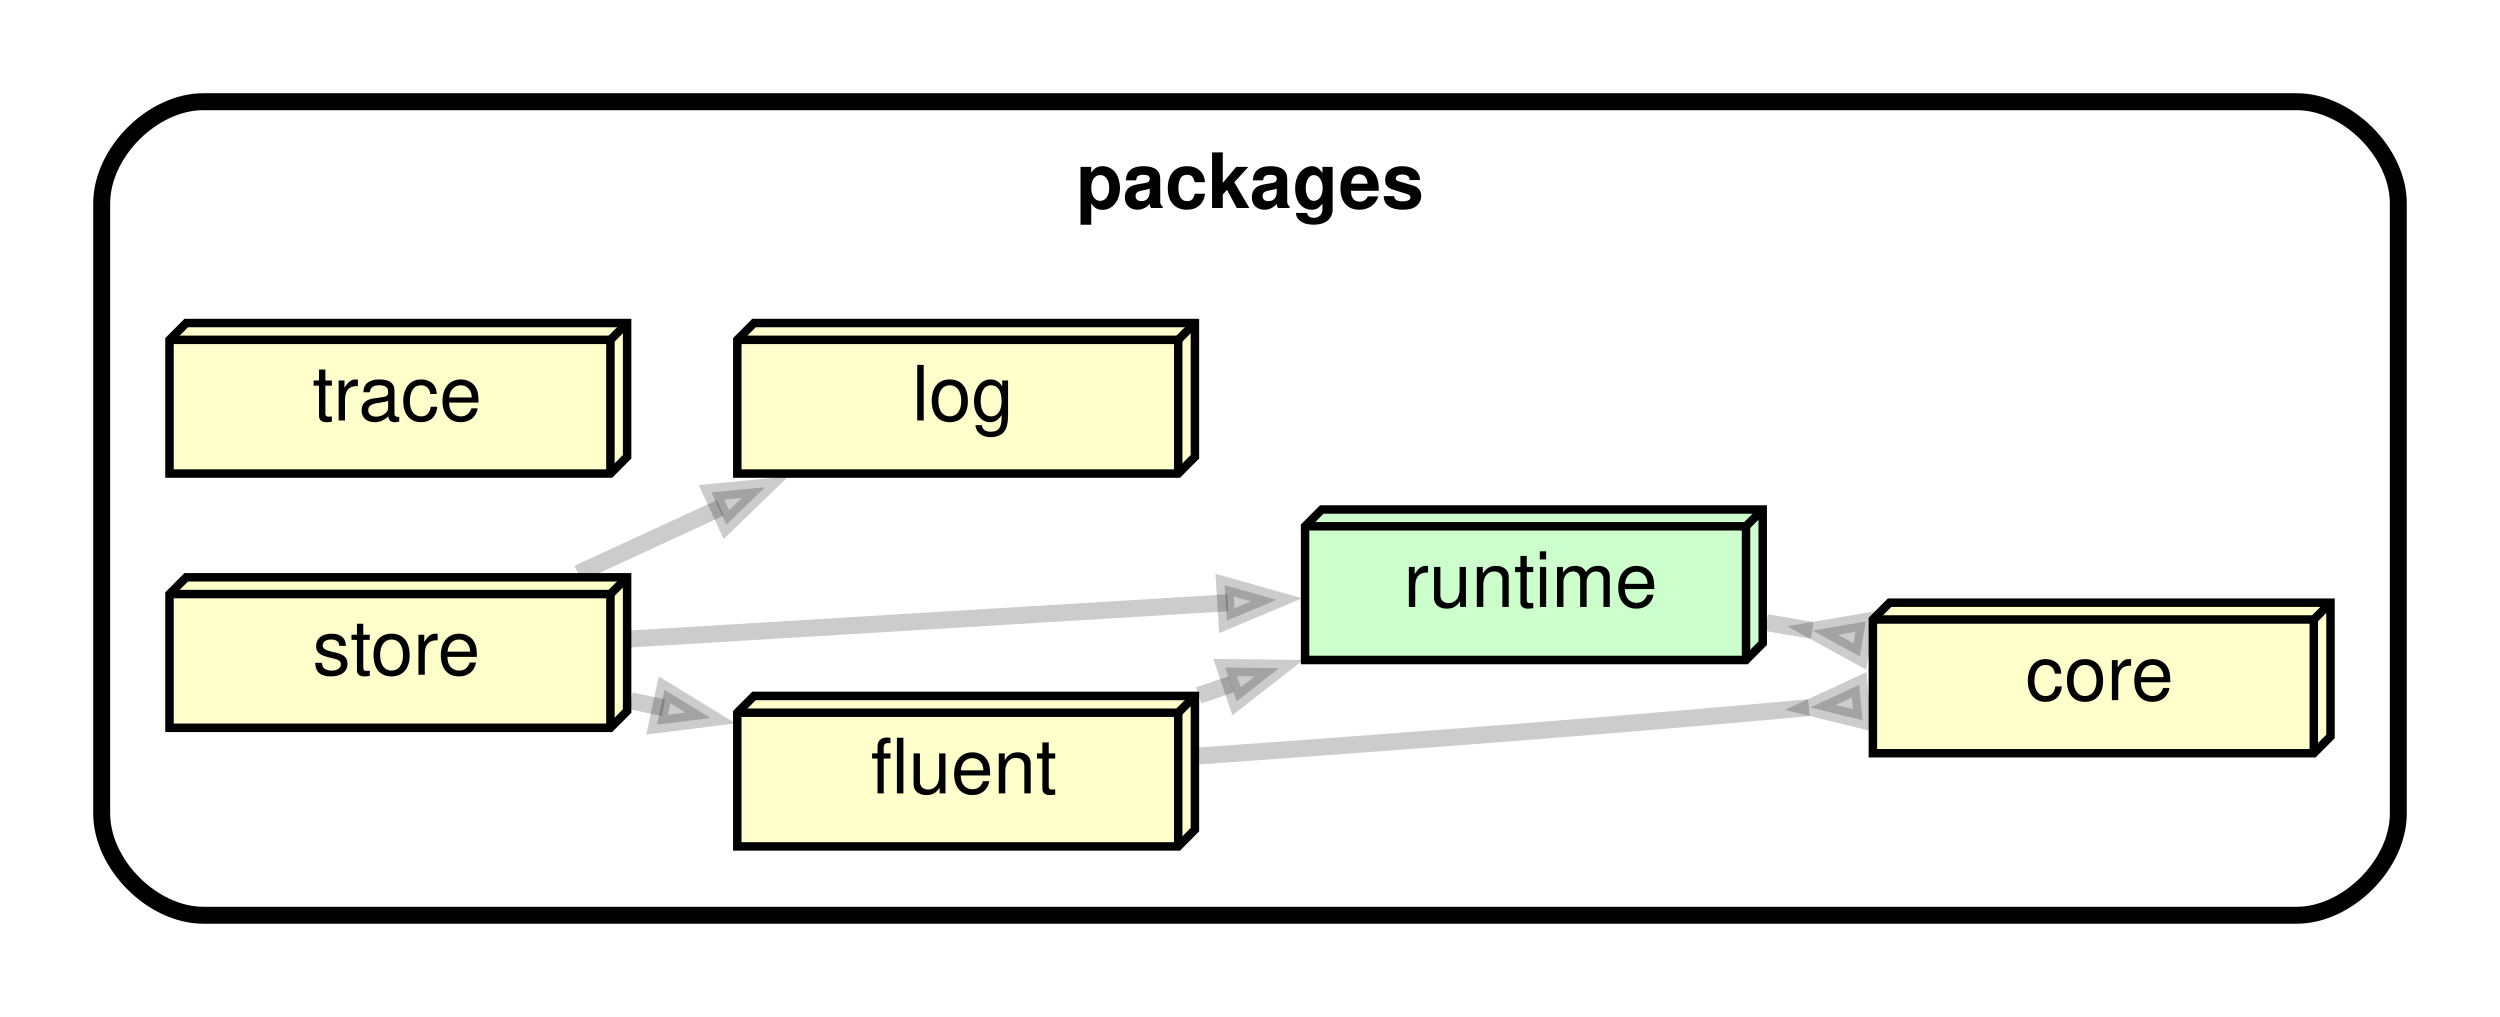
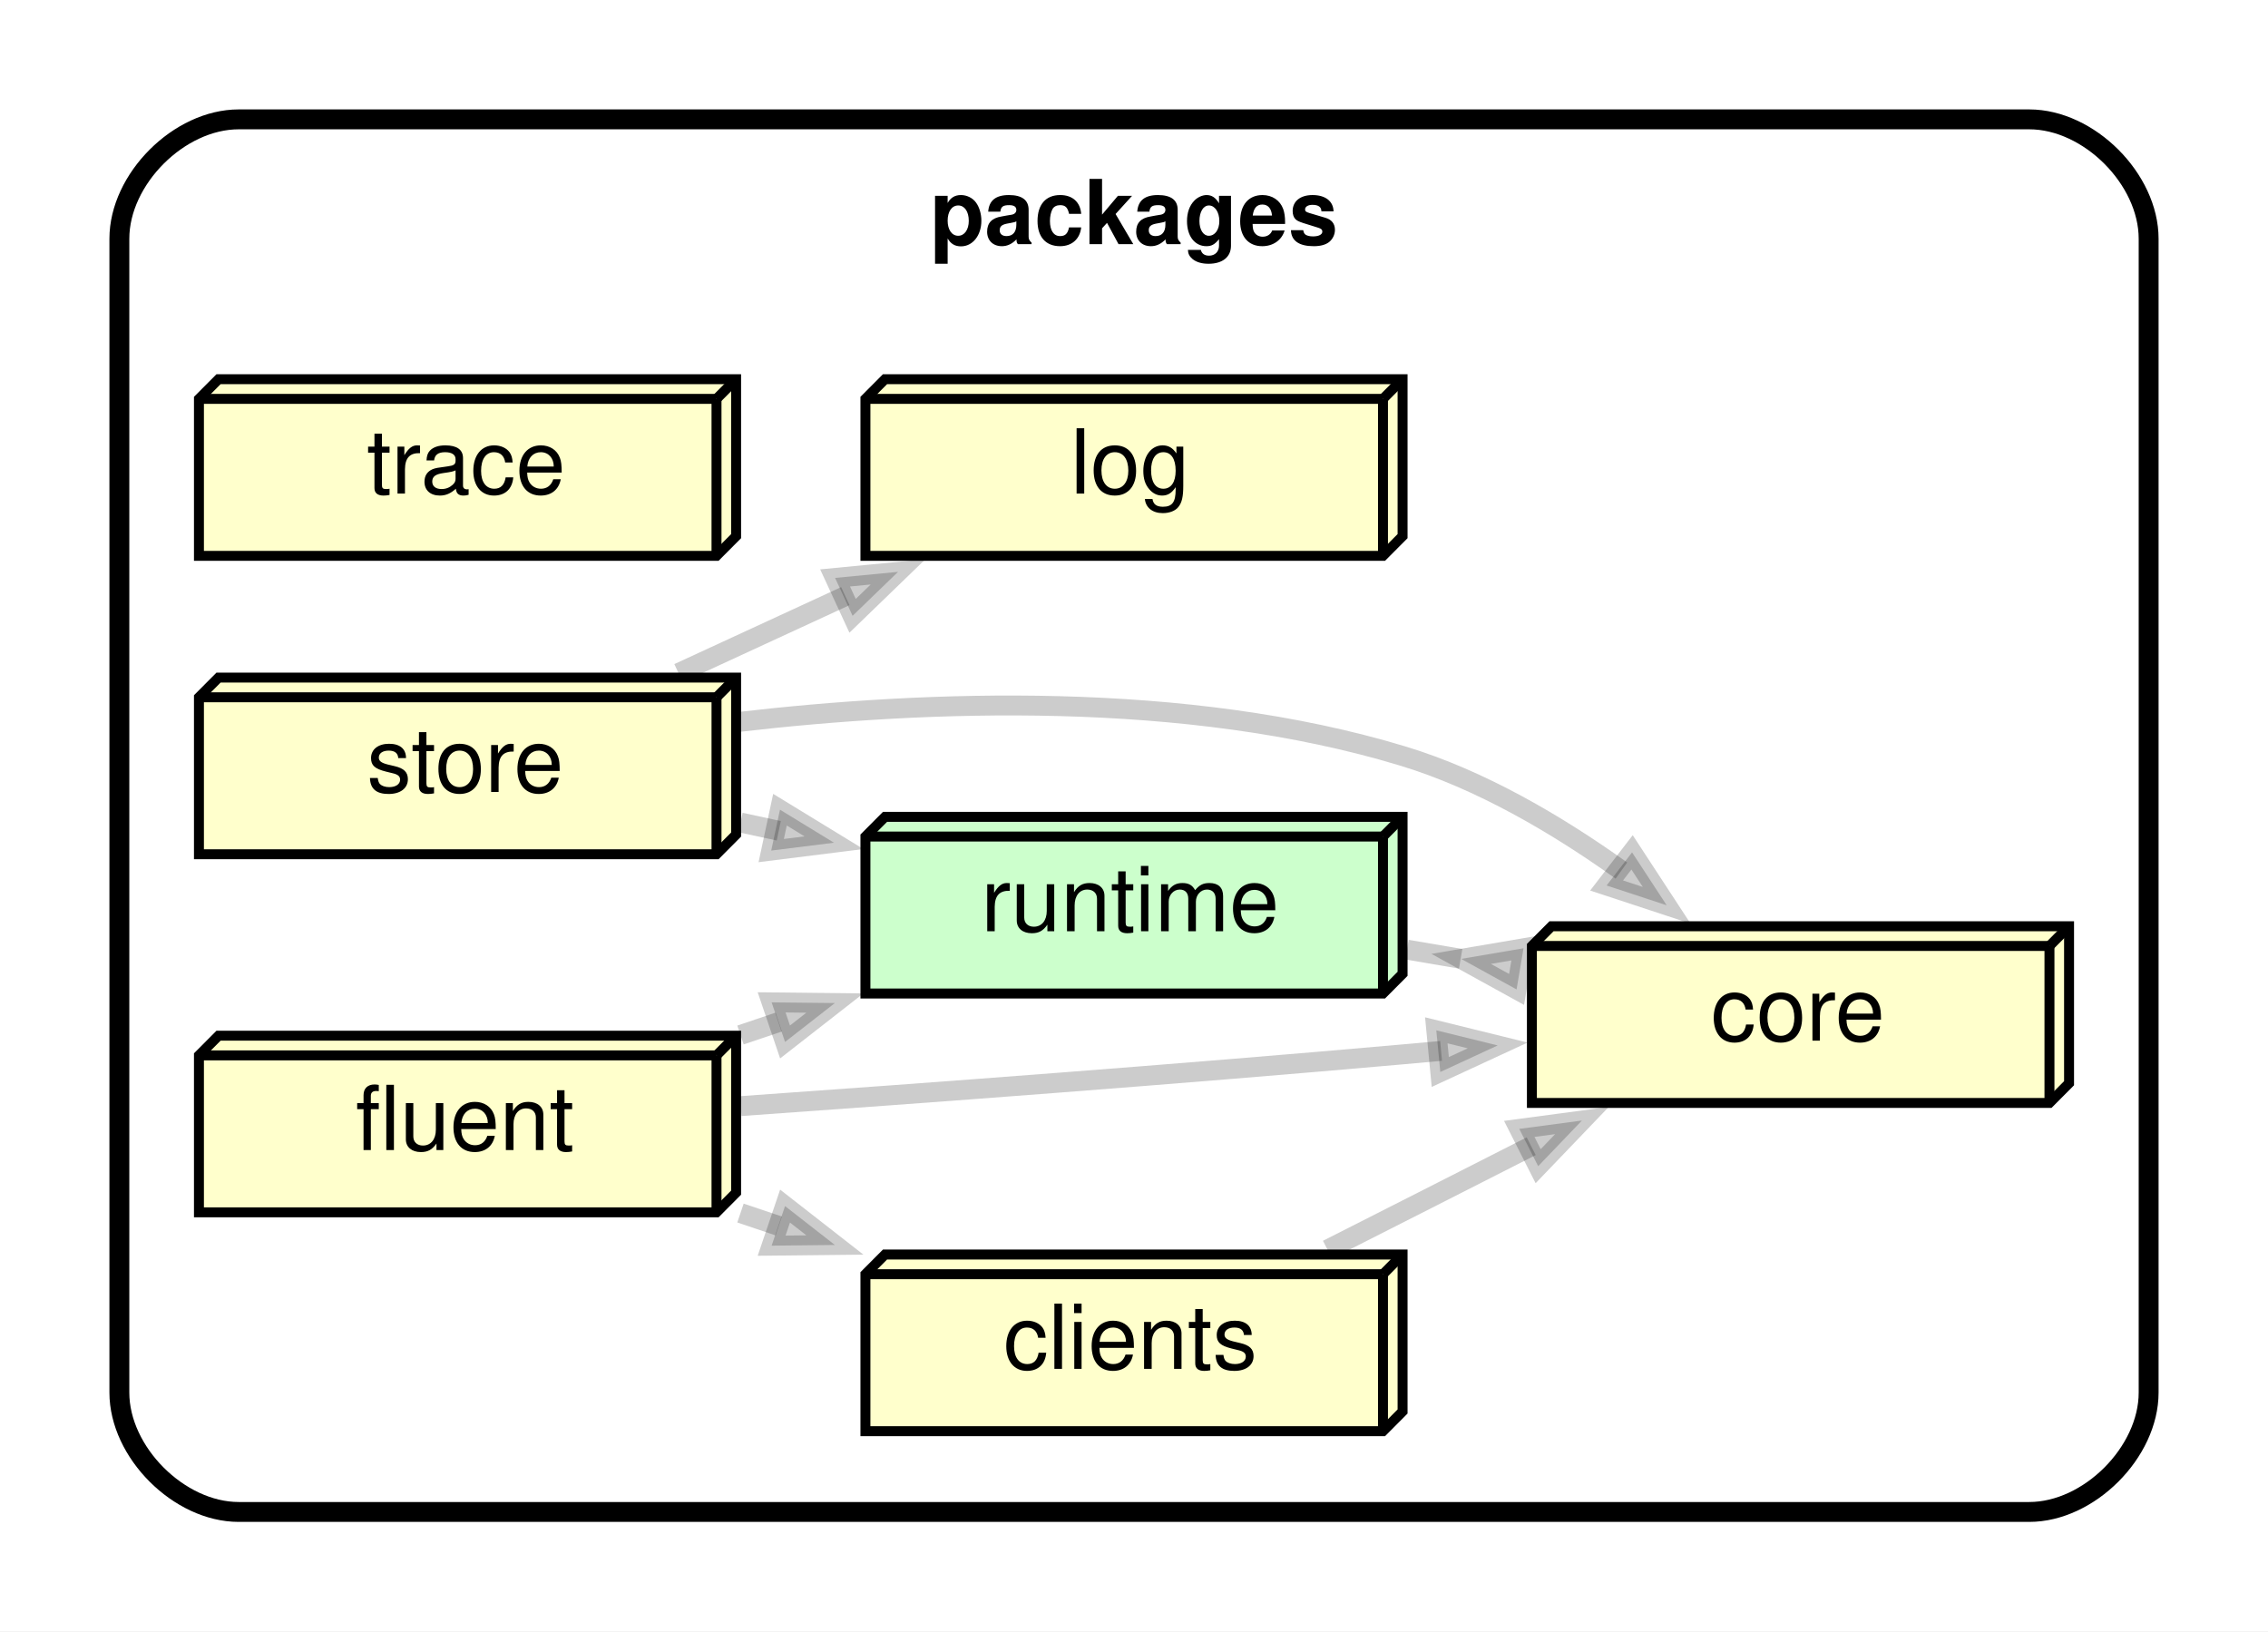
- <svg xmlns="http://www.w3.org/2000/svg" xmlns:xlink="http://www.w3.org/1999/xlink" width="295pt" height="120pt" viewBox="0.00 0.00 295.00 120.00">
-   <g id="graph0" class="graph" transform="scale(1 1) rotate(0) translate(4 116)">
-     <polygon fill="white" stroke="none" points="-4,4 -4,-116 291,-116 291,4 -4,4" />
+ <svg xmlns="http://www.w3.org/2000/svg" xmlns:xlink="http://www.w3.org/1999/xlink" width="228pt" height="164pt" viewBox="0.00 0.00 228.00 164.00">
+   <g id="graph0" class="graph" transform="scale(1 1) rotate(0) translate(4 160)">
+     <polygon fill="white" stroke="none" points="-4,4 -4,-160 224,-160 224,4 -4,4" />
    <g id="clust1" class="cluster">
-       <path fill="#ffffff" stroke="black" stroke-width="2" d="M20,-8C20,-8 267,-8 267,-8 273,-8 279,-14 279,-20 279,-20 279,-92 279,-92 279,-98 273,-104 267,-104 267,-104 20,-104 20,-104 14,-104 8,-98 8,-92 8,-92 8,-20 8,-20 8,-14 14,-8 20,-8" />
-       <text xml:space="preserve" text-anchor="middle" x="143.5" y="-91.45" font-family="Helvetica,sans-Serif" font-weight="bold" font-size="9.00">packages</text>
+       <path fill="#ffffff" stroke="black" stroke-width="2" d="M20,-8C20,-8 200,-8 200,-8 206,-8 212,-14 212,-20 212,-20 212,-136 212,-136 212,-142 206,-148 200,-148 200,-148 20,-148 20,-148 14,-148 8,-142 8,-136 8,-136 8,-20 8,-20 8,-14 14,-8 20,-8" />
+       <text xml:space="preserve" text-anchor="middle" x="110" y="-135.45" font-family="Helvetica,sans-Serif" font-weight="bold" font-size="9.00">packages</text>
    </g>
    <g id="node1" class="node">
      <g id="a_node1">
-         <a xlink:href="packages/core" xlink:title="core">
-           <polygon fill="#ffffcc" stroke="black" points="271,-44.88 218.97,-44.88 217,-42.9 217,-27.12 269.03,-27.12 271,-29.1 271,-44.88" />
-           <polyline fill="none" stroke="black" points="269.03,-42.9 217,-42.9" />
-           <polyline fill="none" stroke="black" points="269.03,-42.9 269.03,-27.12" />
-           <polyline fill="none" stroke="black" points="269.03,-42.9 271,-44.88" />
-           <text xml:space="preserve" text-anchor="start" x="235" y="-33.38" font-family="Helvetica,sans-Serif" font-size="9.00">core</text>
+         <a xlink:href="packages/clients" xlink:title="clients">
+           <polygon fill="#ffffcc" stroke="black" points="137,-33.88 84.97,-33.88 83,-31.9 83,-16.12 135.03,-16.12 137,-18.1 137,-33.88" />
+           <polyline fill="none" stroke="black" points="135.03,-31.9 83,-31.9" />
+           <polyline fill="none" stroke="black" points="135.03,-31.9 135.03,-16.12" />
+           <polyline fill="none" stroke="black" points="135.03,-31.9 137,-33.88" />
+           <text xml:space="preserve" text-anchor="start" x="96.88" y="-22.38" font-family="Helvetica,sans-Serif" font-size="9.00">clients</text>
        </a>
      </g>
    </g>
    <g id="node2" class="node">
      <g id="a_node2">
-         <a xlink:href="packages/fluent" xlink:title="fluent">
-           <polygon fill="#ffffcc" stroke="black" points="137,-33.88 84.97,-33.88 83,-31.9 83,-16.12 135.03,-16.12 137,-18.1 137,-33.88" />
-           <polyline fill="none" stroke="black" points="135.03,-31.9 83,-31.9" />
-           <polyline fill="none" stroke="black" points="135.03,-31.9 135.03,-16.12" />
-           <polyline fill="none" stroke="black" points="135.03,-31.9 137,-33.88" />
-           <text xml:space="preserve" text-anchor="start" x="98.75" y="-22.38" font-family="Helvetica,sans-Serif" font-size="9.00">fluent</text>
-         </a>
-       </g>
-     </g>
-     <g id="edge2" class="edge">
-       <path fill="none" stroke="#000000" stroke-width="2" stroke-opacity="0.2" d="M137.47,-26.8C156.09,-28.11 181.58,-30.01 204,-32 205.78,-32.16 207.6,-32.33 209.45,-32.5" />
-       <polygon fill="#000000" fill-opacity="0.2" stroke="#000000" stroke-width="2" stroke-opacity="0.2" points="215.38,-35.19 209.61,-32.52 215.78,-31.01 215.38,-35.19" />
-     </g>
-     <g id="node3" class="node">
-       <g id="a_node3">
-         <a xlink:href="packages/runtime" xlink:title="runtime">
-           <polygon fill="#ccffcc" stroke="black" points="204,-55.88 151.97,-55.88 150,-53.9 150,-38.12 202.03,-38.12 204,-40.1 204,-55.88" />
-           <polyline fill="none" stroke="black" points="202.03,-53.9 150,-53.9" />
-           <polyline fill="none" stroke="black" points="202.03,-53.9 202.03,-38.12" />
-           <polyline fill="none" stroke="black" points="202.03,-53.9 204,-55.88" />
-           <text xml:space="preserve" text-anchor="start" x="161.62" y="-44.38" font-family="Helvetica,sans-Serif" font-size="9.00">runtime</text>
+         <a xlink:href="packages/core" xlink:title="core">
+           <polygon fill="#ffffcc" stroke="black" points="204,-66.88 151.97,-66.88 150,-64.9 150,-49.12 202.03,-49.12 204,-51.1 204,-66.88" />
+           <polyline fill="none" stroke="black" points="202.03,-64.9 150,-64.9" />
+           <polyline fill="none" stroke="black" points="202.03,-64.9 202.03,-49.12" />
+           <polyline fill="none" stroke="black" points="202.03,-64.9 204,-66.88" />
+           <text xml:space="preserve" text-anchor="start" x="168" y="-55.38" font-family="Helvetica,sans-Serif" font-size="9.00">core</text>
        </a>
      </g>
    </g>
    <g id="edge1" class="edge">
-       <path fill="none" stroke="#000000" stroke-width="2" stroke-opacity="0.2" d="M137.44,-33.95C138.71,-34.38 140,-34.82 141.29,-35.25" />
-       <polygon fill="#000000" fill-opacity="0.2" stroke="#000000" stroke-width="2" stroke-opacity="0.2" points="140.57,-37.23 146.93,-37.16 141.92,-33.25 140.57,-37.23" />
+       <path fill="none" stroke="#000000" stroke-width="2" stroke-opacity="0.2" d="M129.45,-34.37C135.82,-37.6 143.08,-41.28 149.93,-44.77" />
+       <polygon fill="#000000" fill-opacity="0.2" stroke="#000000" stroke-width="2" stroke-opacity="0.2" points="148.73,-46.51 155.03,-47.35 150.63,-42.76 148.73,-46.51" />
    </g>
-     <g id="edge3" class="edge">
-       <path fill="none" stroke="#000000" stroke-width="2" stroke-opacity="0.2" d="M204.44,-42.53C206.22,-42.22 208.03,-41.92 209.84,-41.61" />
-       <polygon fill="#000000" fill-opacity="0.2" stroke="#000000" stroke-width="2" stroke-opacity="0.2" points="216.16,-42.67 209.89,-41.6 215.46,-38.53 216.16,-42.67" />
-     </g>
-     <g id="node4" class="node">
-       <g id="a_node4">
-         <a xlink:href="packages/log" xlink:title="log">
-           <polygon fill="#ffffcc" stroke="black" points="137,-77.88 84.97,-77.88 83,-75.9 83,-60.12 135.03,-60.12 137,-62.1 137,-77.88" />
-           <polyline fill="none" stroke="black" points="135.03,-75.9 83,-75.9" />
-           <polyline fill="none" stroke="black" points="135.03,-75.9 135.03,-60.12" />
-           <polyline fill="none" stroke="black" points="135.03,-75.9 137,-77.88" />
-           <text xml:space="preserve" text-anchor="start" x="103.62" y="-66.38" font-family="Helvetica,sans-Serif" font-size="9.00">log</text>
-         </a>
-       </g>
-     </g>
-     <g id="node5" class="node">
-       <g id="a_node5">
-         <a xlink:href="packages/store" xlink:title="store">
-           <polygon fill="#ffffcc" stroke="black" points="70,-47.88 17.97,-47.88 16,-45.9 16,-30.12 68.03,-30.12 70,-32.1 70,-47.88" />
-           <polyline fill="none" stroke="black" points="68.03,-45.9 16,-45.9" />
-           <polyline fill="none" stroke="black" points="68.03,-45.9 68.03,-30.12" />
-           <polyline fill="none" stroke="black" points="68.03,-45.9 70,-47.88" />
-           <text xml:space="preserve" text-anchor="start" x="32.88" y="-36.38" font-family="Helvetica,sans-Serif" font-size="9.00">store</text>
+     <g id="node3" class="node">
+       <g id="a_node3">
+         <a xlink:href="packages/fluent" xlink:title="fluent">
+           <polygon fill="#ffffcc" stroke="black" points="70,-55.88 17.97,-55.88 16,-53.9 16,-38.12 68.03,-38.12 70,-40.1 70,-55.88" />
+           <polyline fill="none" stroke="black" points="68.03,-53.9 16,-53.9" />
+           <polyline fill="none" stroke="black" points="68.03,-53.9 68.03,-38.12" />
+           <polyline fill="none" stroke="black" points="68.03,-53.9 70,-55.88" />
+           <text xml:space="preserve" text-anchor="start" x="31.75" y="-44.38" font-family="Helvetica,sans-Serif" font-size="9.00">fluent</text>
        </a>
      </g>
    </g>
    <g id="edge4" class="edge">
-       <path fill="none" stroke="#000000" stroke-width="2" stroke-opacity="0.2" d="M70.44,-33.31C71.71,-33.03 73,-32.75 74.29,-32.48" />
-       <polygon fill="#000000" fill-opacity="0.2" stroke="#000000" stroke-width="2" stroke-opacity="0.2" points="74.41,-34.6 79.84,-31.28 73.53,-30.49 74.41,-34.6" />
+       <path fill="none" stroke="#000000" stroke-width="2" stroke-opacity="0.2" d="M70.44,-38.05C71.71,-37.62 73,-37.18 74.29,-36.75" />
+       <polygon fill="#000000" fill-opacity="0.2" stroke="#000000" stroke-width="2" stroke-opacity="0.2" points="74.92,-38.75 79.93,-34.84 73.57,-34.77 74.92,-38.75" />
    </g>
-     <g id="edge6" class="edge">
-       <path fill="none" stroke="#000000" stroke-width="2" stroke-opacity="0.2" d="M70.39,-40.6C90.63,-41.83 118.75,-43.53 140.88,-44.87" />
-       <polygon fill="#000000" fill-opacity="0.2" stroke="#000000" stroke-width="2" stroke-opacity="0.2" points="140.51,-46.95 146.63,-45.22 140.77,-42.76 140.51,-46.95" />
+     <g id="edge2" class="edge">
+       <path fill="none" stroke="#000000" stroke-width="2" stroke-opacity="0.2" d="M70.47,-48.8C89.09,-50.11 114.58,-52.01 137,-54 138.27,-54.11 139.57,-54.23 140.87,-54.35" />
+       <polygon fill="#000000" fill-opacity="0.2" stroke="#000000" stroke-width="2" stroke-opacity="0.2" points="140.39,-56.42 146.56,-54.9 140.79,-52.23 140.39,-56.42" />
+     </g>
+     <g id="node4" class="node">
+       <g id="a_node4">
+         <a xlink:href="packages/runtime" xlink:title="runtime">
+           <polygon fill="#ccffcc" stroke="black" points="137,-77.88 84.97,-77.88 83,-75.9 83,-60.12 135.03,-60.12 137,-62.1 137,-77.88" />
+           <polyline fill="none" stroke="black" points="135.03,-75.9 83,-75.9" />
+           <polyline fill="none" stroke="black" points="135.03,-75.9 135.03,-60.12" />
+           <polyline fill="none" stroke="black" points="135.03,-75.9 137,-77.88" />
+           <text xml:space="preserve" text-anchor="start" x="94.62" y="-66.38" font-family="Helvetica,sans-Serif" font-size="9.00">runtime</text>
+         </a>
+       </g>
+     </g>
+     <g id="edge3" class="edge">
+       <path fill="none" stroke="#000000" stroke-width="2" stroke-opacity="0.2" d="M70.44,-55.95C71.71,-56.38 73,-56.82 74.29,-57.25" />
+       <polygon fill="#000000" fill-opacity="0.2" stroke="#000000" stroke-width="2" stroke-opacity="0.2" points="73.57,-59.23 79.93,-59.16 74.92,-55.25 73.57,-59.23" />
    </g>
    <g id="edge5" class="edge">
-       <path fill="none" stroke="#000000" stroke-width="2" stroke-opacity="0.2" d="M64.21,-48.33C69.52,-50.78 75.34,-53.46 80.98,-56.07" />
-       <polygon fill="#000000" fill-opacity="0.2" stroke="#000000" stroke-width="2" stroke-opacity="0.2" points="79.95,-57.9 86.28,-58.51 81.71,-54.09 79.95,-57.9" />
+       <path fill="none" stroke="#000000" stroke-width="2" stroke-opacity="0.2" d="M137.44,-64.53C139.22,-64.22 141.03,-63.92 142.84,-63.61" />
+       <polygon fill="#000000" fill-opacity="0.2" stroke="#000000" stroke-width="2" stroke-opacity="0.2" points="149.16,-64.67 142.89,-63.6 148.46,-60.53 149.16,-64.67" />
+     </g>
+     <g id="node5" class="node">
+       <g id="a_node5">
+         <a xlink:href="packages/log" xlink:title="log">
+           <polygon fill="#ffffcc" stroke="black" points="137,-121.88 84.97,-121.88 83,-119.9 83,-104.12 135.03,-104.12 137,-106.1 137,-121.88" />
+           <polyline fill="none" stroke="black" points="135.03,-119.9 83,-119.9" />
+           <polyline fill="none" stroke="black" points="135.03,-119.9 135.03,-104.12" />
+           <polyline fill="none" stroke="black" points="135.03,-119.9 137,-121.88" />
+           <text xml:space="preserve" text-anchor="start" x="103.62" y="-110.38" font-family="Helvetica,sans-Serif" font-size="9.00">log</text>
+         </a>
+       </g>
    </g>
    <g id="node6" class="node">
      <g id="a_node6">
+         <a xlink:href="packages/store" xlink:title="store">
+           <polygon fill="#ffffcc" stroke="black" points="70,-91.88 17.97,-91.88 16,-89.9 16,-74.12 68.03,-74.12 70,-76.1 70,-91.88" />
+           <polyline fill="none" stroke="black" points="68.03,-89.9 16,-89.9" />
+           <polyline fill="none" stroke="black" points="68.03,-89.9 68.03,-74.12" />
+           <polyline fill="none" stroke="black" points="68.03,-89.9 70,-91.88" />
+           <text xml:space="preserve" text-anchor="start" x="32.88" y="-80.38" font-family="Helvetica,sans-Serif" font-size="9.00">store</text>
+         </a>
+       </g>
+     </g>
+     <g id="edge6" class="edge">
+       <path fill="none" stroke="#000000" stroke-width="2" stroke-opacity="0.2" d="M70.25,-87.42C89.21,-89.62 115.21,-90.6 137,-84 144.84,-81.63 152.54,-77.1 159,-72.48" />
+       <polygon fill="#000000" fill-opacity="0.2" stroke="#000000" stroke-width="2" stroke-opacity="0.2" points="160.07,-74.31 163.55,-68.99 157.51,-70.98 160.07,-74.31" />
+     </g>
+     <g id="edge8" class="edge">
+       <path fill="none" stroke="#000000" stroke-width="2" stroke-opacity="0.2" d="M70.44,-77.31C71.71,-77.03 73,-76.75 74.29,-76.48" />
+       <polygon fill="#000000" fill-opacity="0.2" stroke="#000000" stroke-width="2" stroke-opacity="0.2" points="74.41,-78.6 79.84,-75.28 73.53,-74.49 74.41,-78.6" />
+     </g>
+     <g id="edge7" class="edge">
+       <path fill="none" stroke="#000000" stroke-width="2" stroke-opacity="0.2" d="M64.21,-92.33C69.52,-94.78 75.34,-97.46 80.98,-100.07" />
+       <polygon fill="#000000" fill-opacity="0.2" stroke="#000000" stroke-width="2" stroke-opacity="0.2" points="79.95,-101.9 86.28,-102.51 81.71,-98.09 79.95,-101.9" />
+     </g>
+     <g id="node7" class="node">
+       <g id="a_node7">
        <a xlink:href="packages/trace" xlink:title="trace">
-           <polygon fill="#ffffcc" stroke="black" points="70,-77.88 17.97,-77.88 16,-75.9 16,-60.12 68.03,-60.12 70,-62.1 70,-77.88" />
-           <polyline fill="none" stroke="black" points="68.03,-75.9 16,-75.9" />
-           <polyline fill="none" stroke="black" points="68.03,-75.9 68.03,-60.12" />
-           <polyline fill="none" stroke="black" points="68.03,-75.9 70,-77.88" />
-           <text xml:space="preserve" text-anchor="start" x="32.88" y="-66.38" font-family="Helvetica,sans-Serif" font-size="9.00">trace</text>
+           <polygon fill="#ffffcc" stroke="black" points="70,-121.88 17.97,-121.88 16,-119.9 16,-104.12 68.03,-104.12 70,-106.1 70,-121.88" />
+           <polyline fill="none" stroke="black" points="68.03,-119.9 16,-119.9" />
+           <polyline fill="none" stroke="black" points="68.03,-119.9 68.03,-104.12" />
+           <polyline fill="none" stroke="black" points="68.03,-119.9 70,-121.88" />
+           <text xml:space="preserve" text-anchor="start" x="32.88" y="-110.38" font-family="Helvetica,sans-Serif" font-size="9.00">trace</text>
        </a>
      </g>
    </g>
  </g>
</svg>
